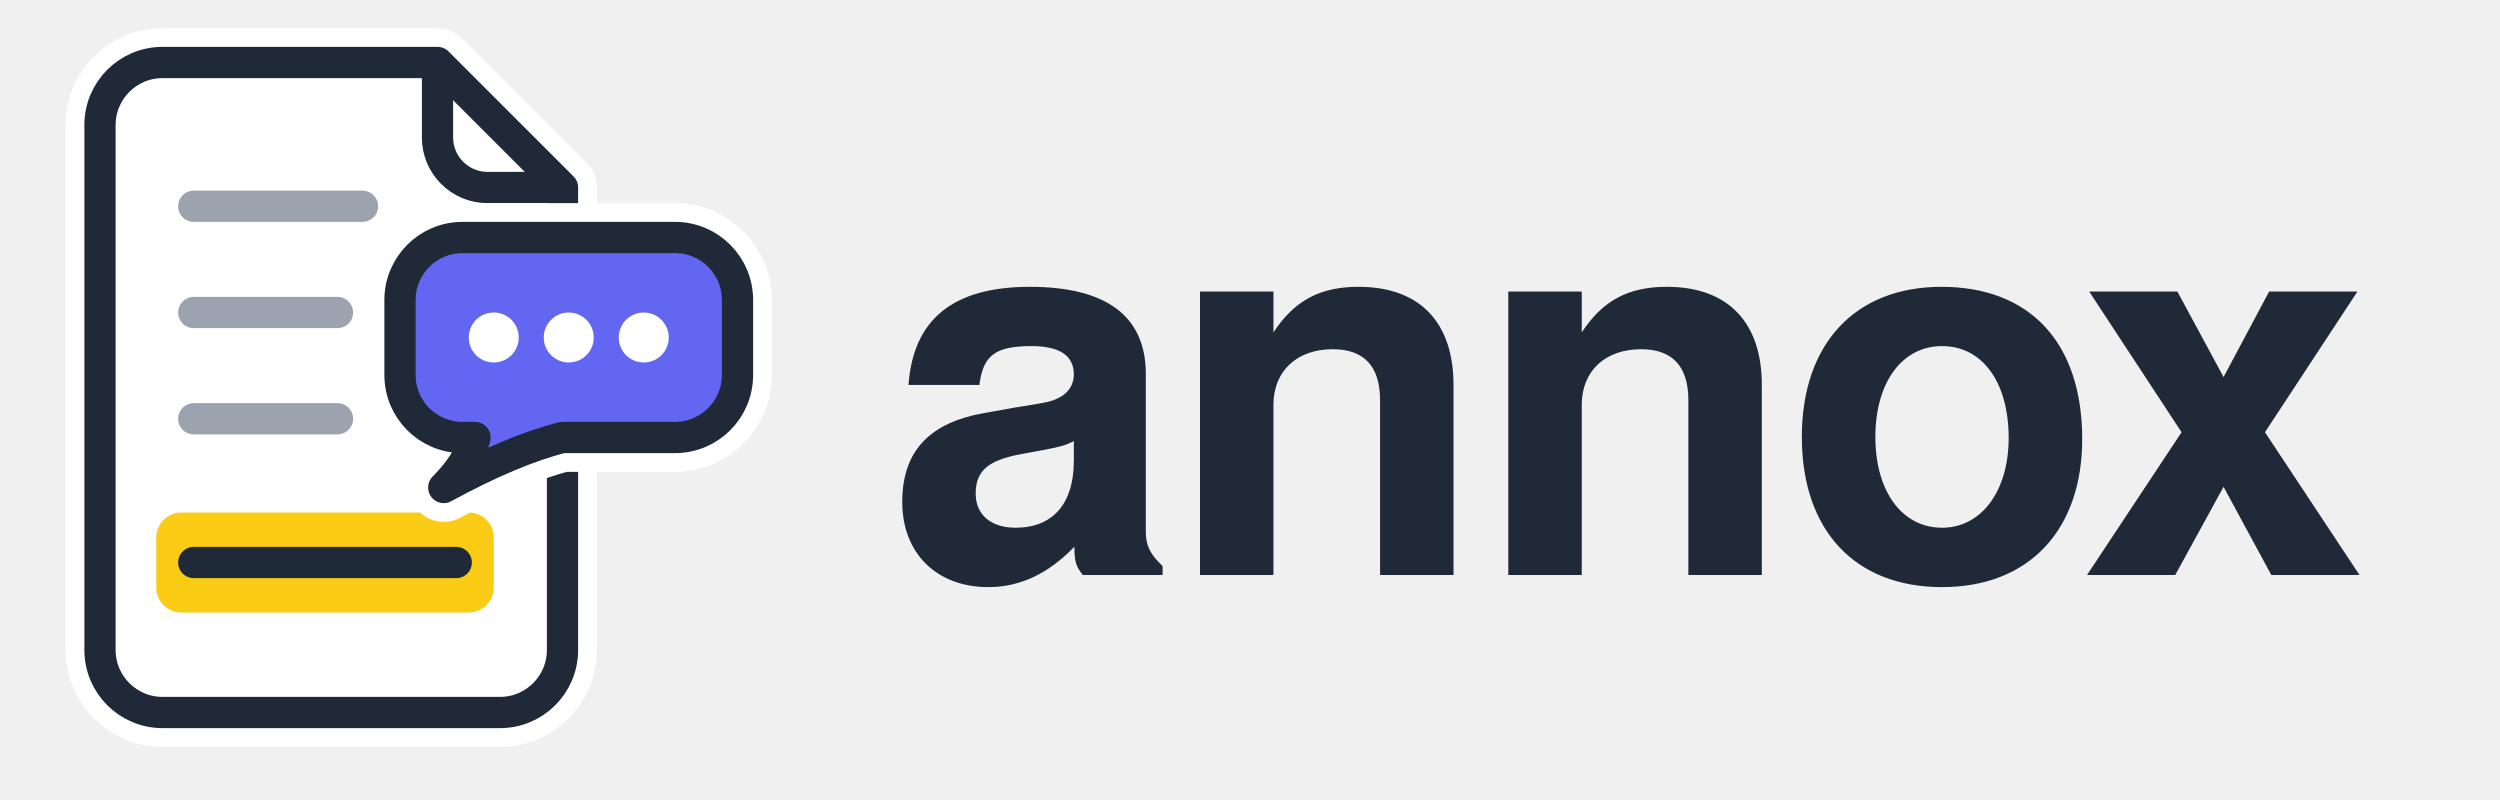
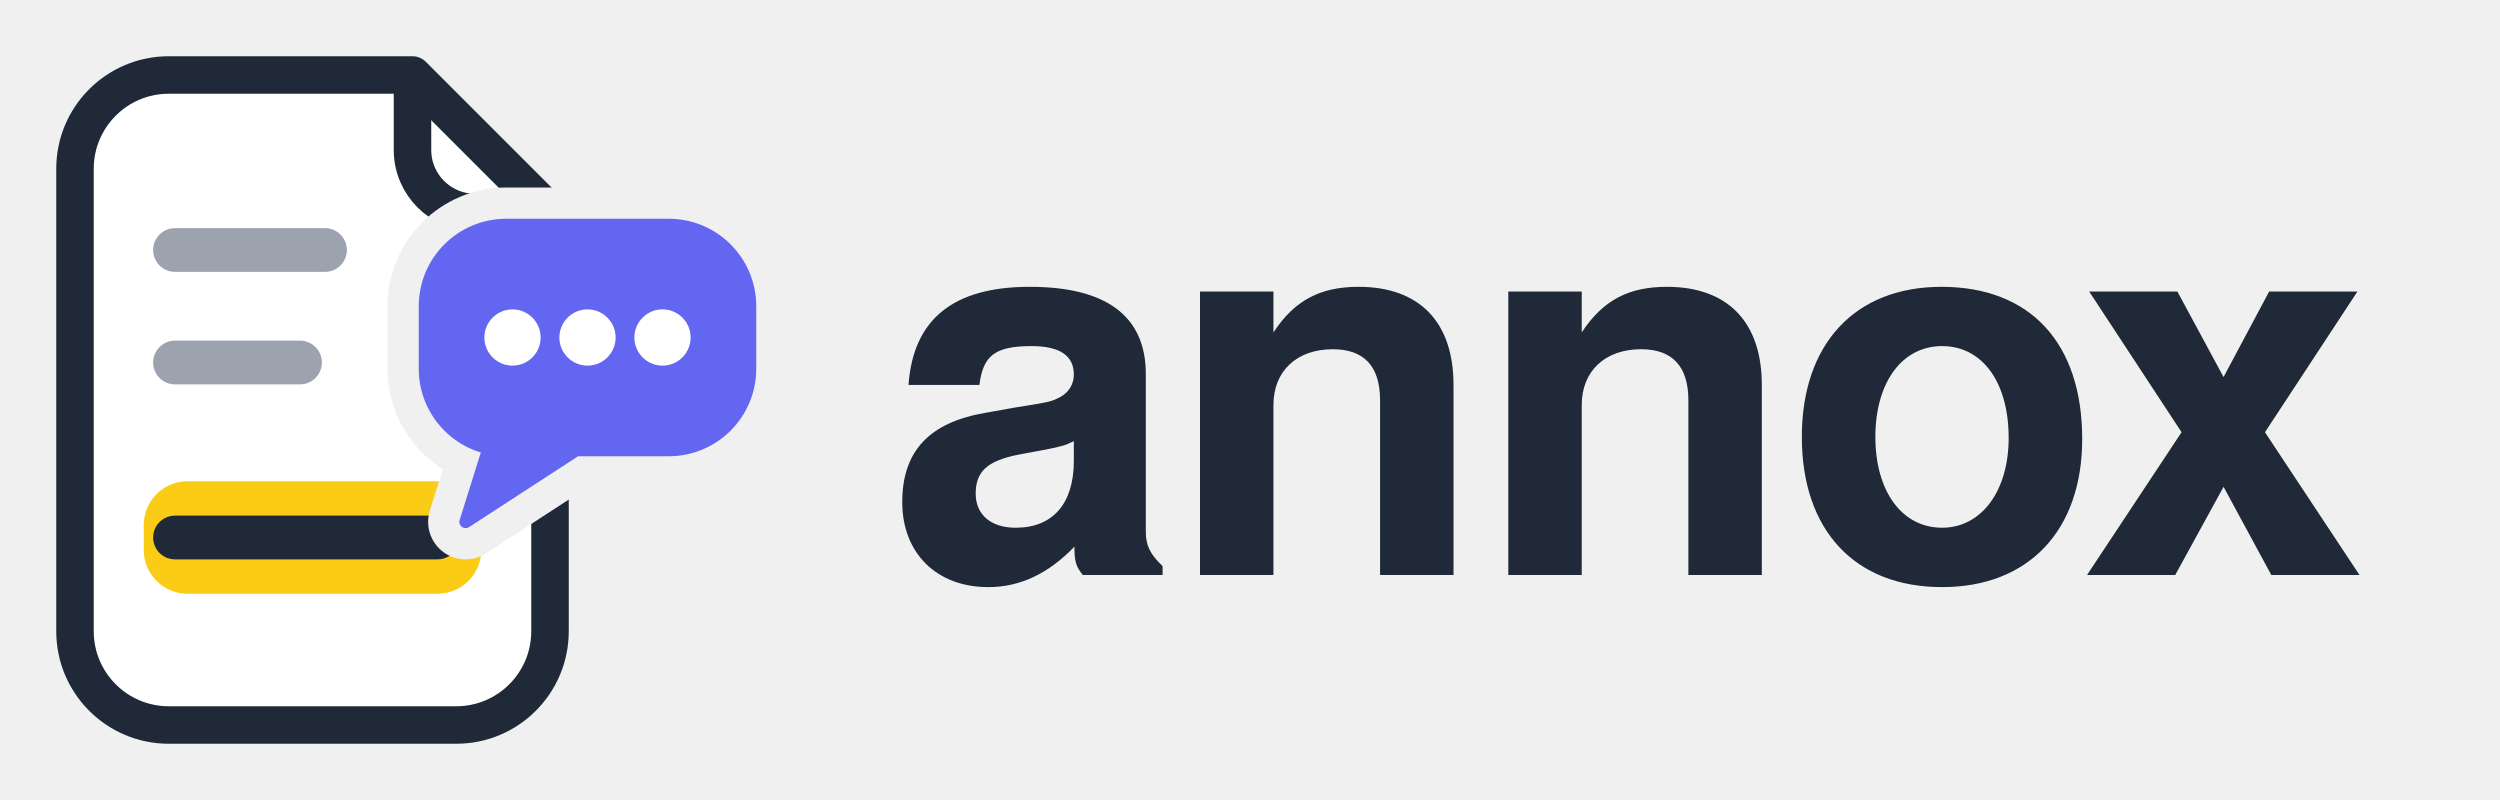
<svg xmlns="http://www.w3.org/2000/svg" viewBox="0 0 400 128" width="400" height="128" role="img" aria-label="annox">
  <style>
+     .page { fill: #ffffff; stroke: #1f2937; }
+     .fold { fill: none; stroke: none; }
+     .crease { stroke: #1f2937; stroke-width: 6; }
+     .bubble { fill: #6366f1; stroke: #6366f1; }
    .name { fill: #1f2937; }
-     @media (prefers-color-scheme: dark) { .name { fill: #f3f4f6; } }
+     @media (prefers-color-scheme: dark) {
+       .page { fill: #e8eaf0; stroke: #e8eaf0; }
+       .fold { fill: #b4bac7; stroke: #b4bac7; stroke-width: 6; }
+       .crease { stroke: #b4bac7; stroke-width: 2; }
+       .bubble { fill: #8b8ff7; stroke: #8b8ff7; }
+       .name { fill: #f3f4f6; }
+     }
  </style>
-   <path d="M26 10 h44 l20 20 v74 a10 10 0 0 1 -10 10 h-54 a10 10 0 0 1 -10 -10 v-84 a10 10 0 0 1 10 -10 z" fill="#ffffff" stroke="#ffffff" stroke-width="11" stroke-linejoin="round" />
-   <path d="M26 10 h44 l20 20 v74 a10 10 0 0 1 -10 10 h-54 a10 10 0 0 1 -10 -10 v-84 a10 10 0 0 1 10 -10 z" fill="#ffffff" stroke="#1f2937" stroke-width="5" stroke-linejoin="round" />
-   <path d="M70 10 v12 a8 8 0 0 0 8 8 h12" fill="none" stroke="#1f2937" stroke-width="5" stroke-linejoin="round" />
-   <rect x="25" y="82" width="54" height="16" rx="4" fill="#facc15" />
-   <g stroke="#9ca3af" stroke-width="5" stroke-linecap="round">
-     <line x1="31" y1="33" x2="58" y2="33" />
-     <line x1="31" y1="50" x2="54" y2="50" />
-     <line x1="31" y1="67" x2="54" y2="67" />
-     <line x1="31" y1="90" x2="73" y2="90" stroke="#1f2937" />
+   <defs>
+     <mask id="annox-gap" maskUnits="userSpaceOnUse" x="0" y="0" width="128" height="128">
+       <rect width="128" height="128" fill="#fff" />
+       <path d="M81 36H107a13 13 0 0 1 13 13V59a13 13 0 0 1-13 13H92.2L74.5 83.5L78.1 72H81a13 13 0 0 1-13-13V49a13 13 0 0 1 13-13Z" fill="#000" stroke="#000" stroke-width="12" stroke-linejoin="round" />
+     </mask>
+   </defs>
+   <g mask="url(#annox-gap)">
+     <path class="page" d="M27 12H66L88 34V101a15 15 0 0 1-15 15H27a15 15 0 0 1-15-15V27a15 15 0 0 1 15-15Z" stroke-width="6" stroke-linejoin="round" />
+     <path class="fold" d="M66 12V24a10 10 0 0 0 10 10H88Z" stroke-linejoin="round" />
+     <path class="crease" d="M66 12V24a10 10 0 0 0 10 10H88" fill="none" stroke-linejoin="round" />
+     <g stroke="#9ca3af" stroke-width="7" stroke-linecap="round">
+       <path d="M28 40H52" />
+       <path d="M28 58H48" />
+     </g>
+     <rect x="23" y="77" width="54" height="18" rx="7" fill="#facc15" />
+     <path d="M28 86H70" stroke="#1f2937" stroke-width="7" stroke-linecap="round" />
  </g>
-   <path d="M74 38 H108 a10 10 0 0 1 10 10 v12 a10 10 0 0 1 -10 10 H90 Q82 72 71 78 Q75 74 76 70 H74 a10 10 0 0 1 -10 -10 v-12 a10 10 0 0 1 10 -10 z" fill="#ffffff" stroke="#ffffff" stroke-width="11" stroke-linejoin="round" />
-   <path d="M74 38 H108 a10 10 0 0 1 10 10 v12 a10 10 0 0 1 -10 10 H90 Q82 72 71 78 Q75 74 76 70 H74 a10 10 0 0 1 -10 -10 v-12 a10 10 0 0 1 10 -10 z" fill="#6366f1" stroke="#1f2937" stroke-width="5" stroke-linejoin="round" />
+   <path class="bubble" d="M81 36H107a13 13 0 0 1 13 13V59a13 13 0 0 1-13 13H92.2L74.5 83.5L78.1 72H81a13 13 0 0 1-13-13V49a13 13 0 0 1 13-13Z" stroke-width="2" stroke-linejoin="round" />
  <g fill="#ffffff">
-     <circle cx="79" cy="54" r="4" />
-     <circle cx="91" cy="54" r="4" />
-     <circle cx="103" cy="54" r="4" />
+     <circle cx="82" cy="54" r="4.5" />
+     <circle cx="94" cy="54" r="4.5" />
+     <circle cx="106" cy="54" r="4.5" />
  </g>
  <text class="name" x="142" y="92" font-family="-apple-system, BlinkMacSystemFont, 'Segoe UI', Helvetica, Arial, sans-serif" font-size="84" font-weight="700" letter-spacing="-2">annox</text>
</svg>
